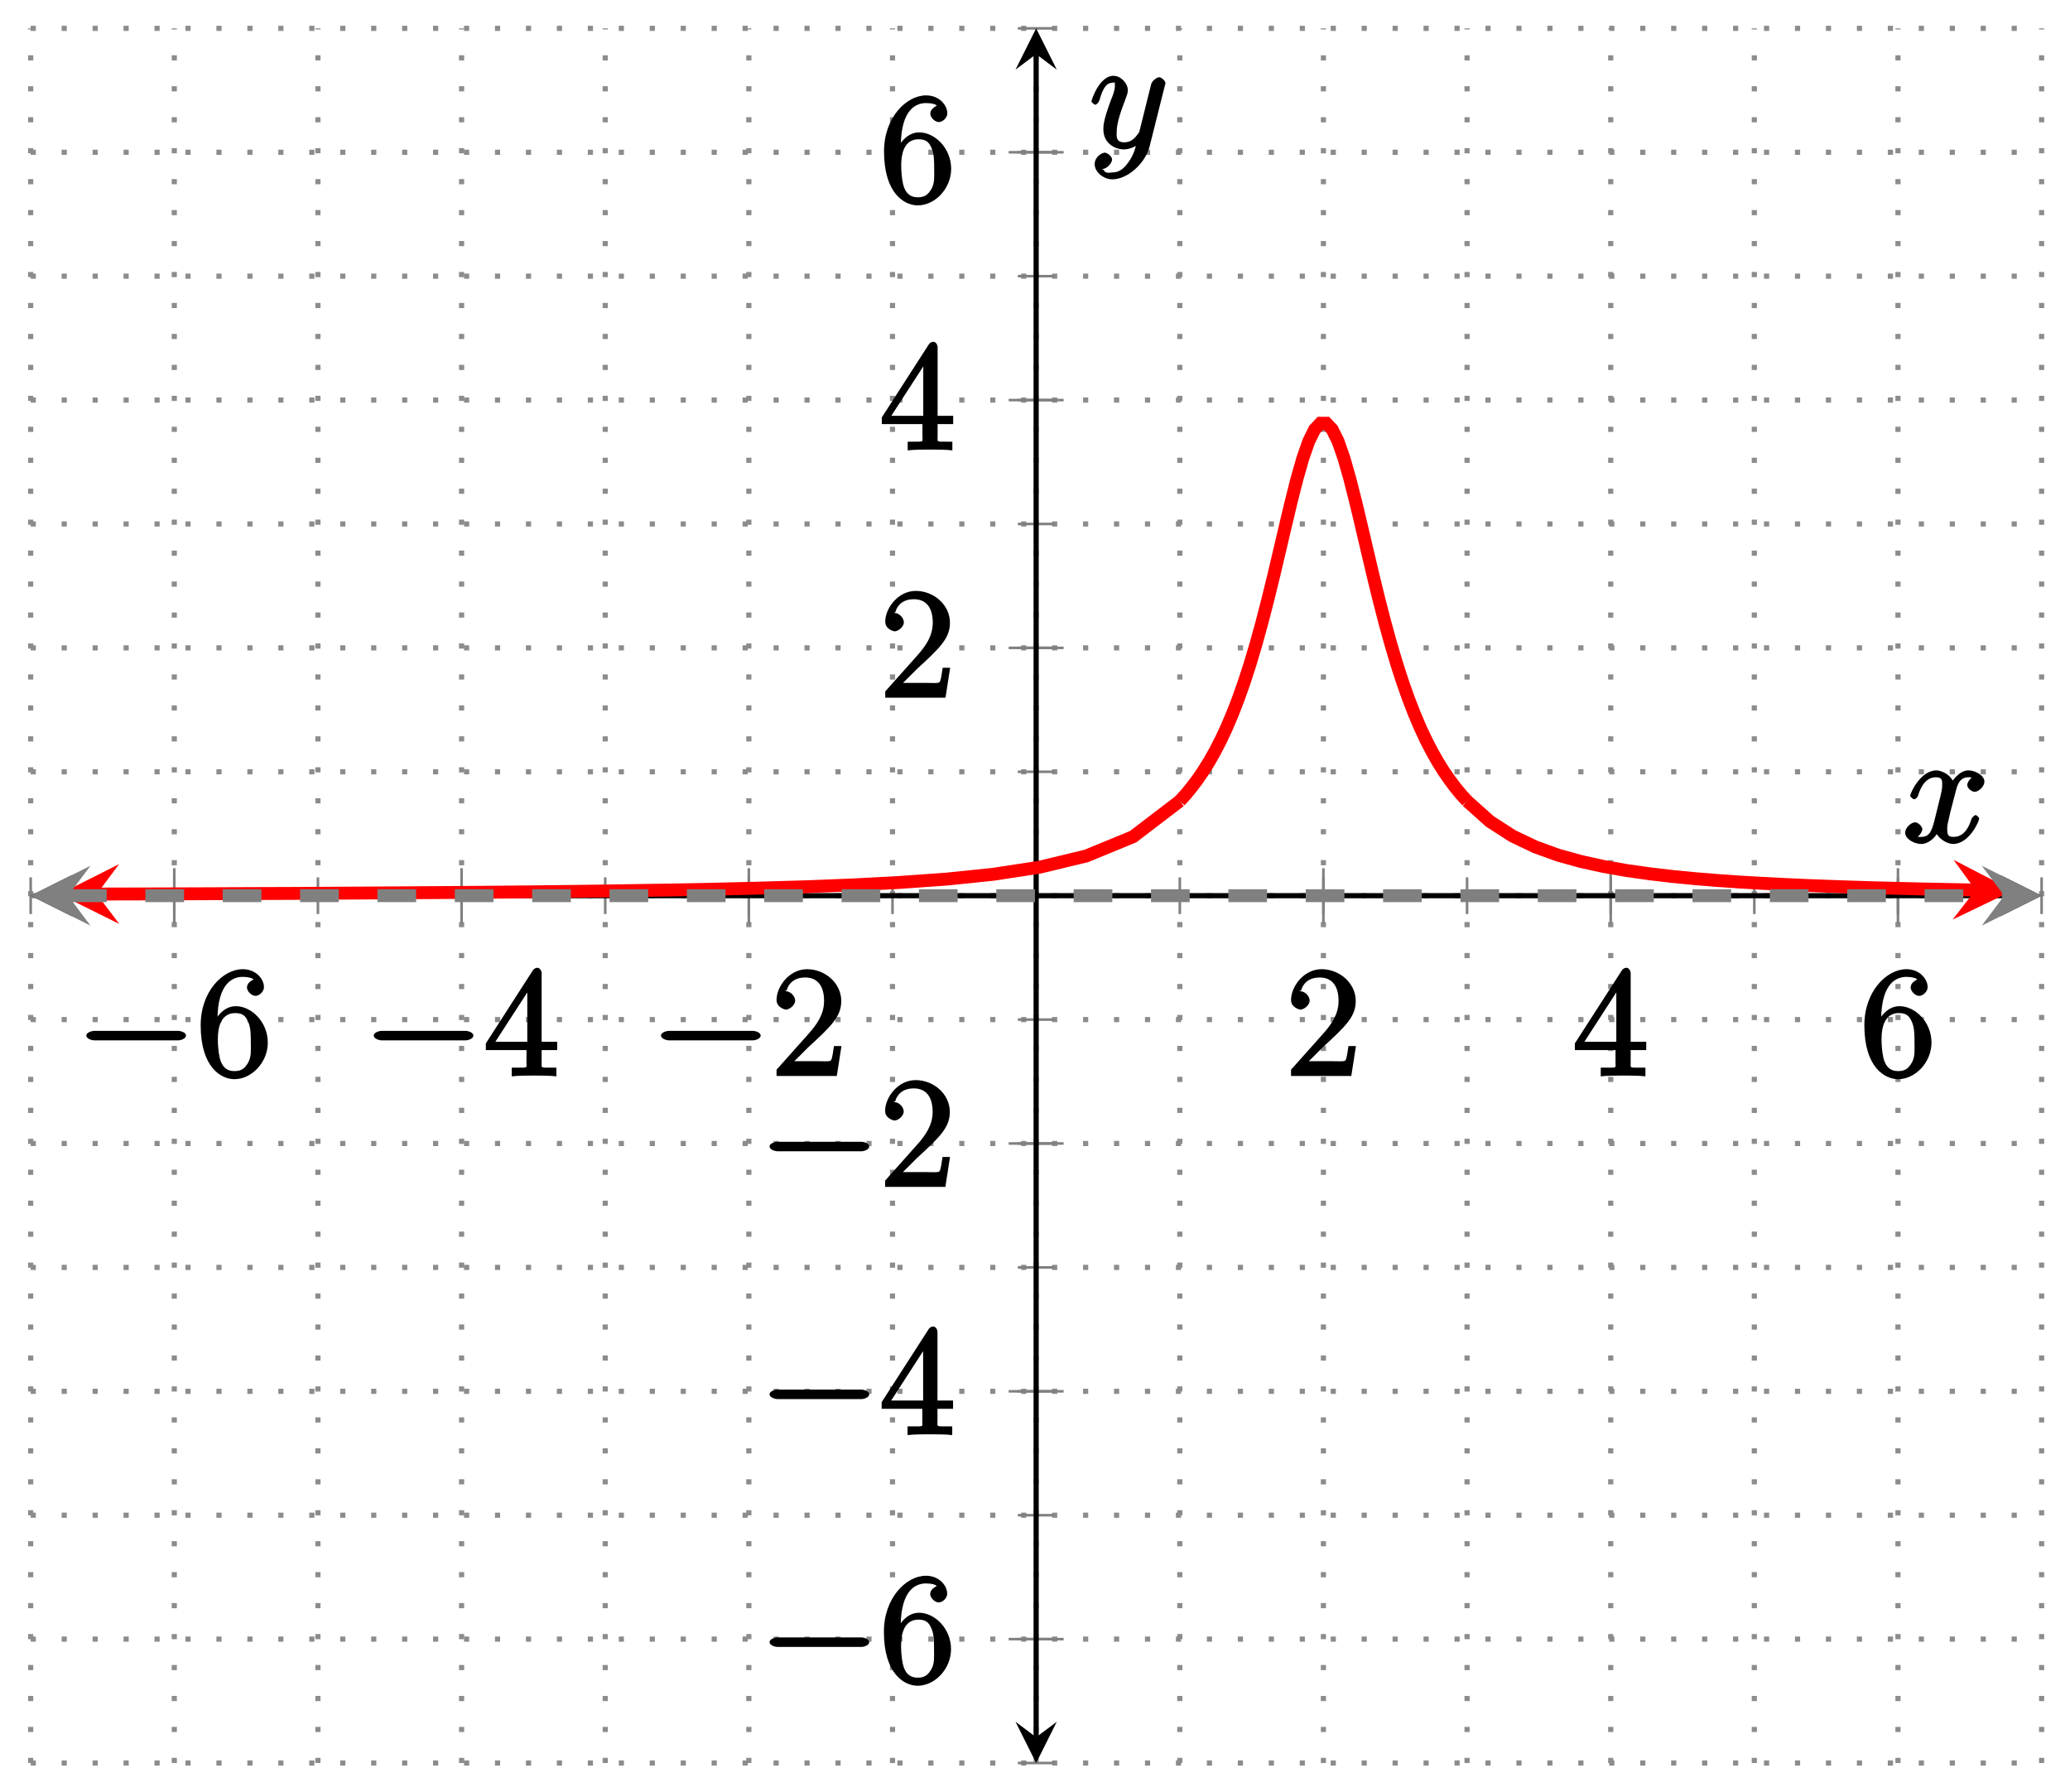
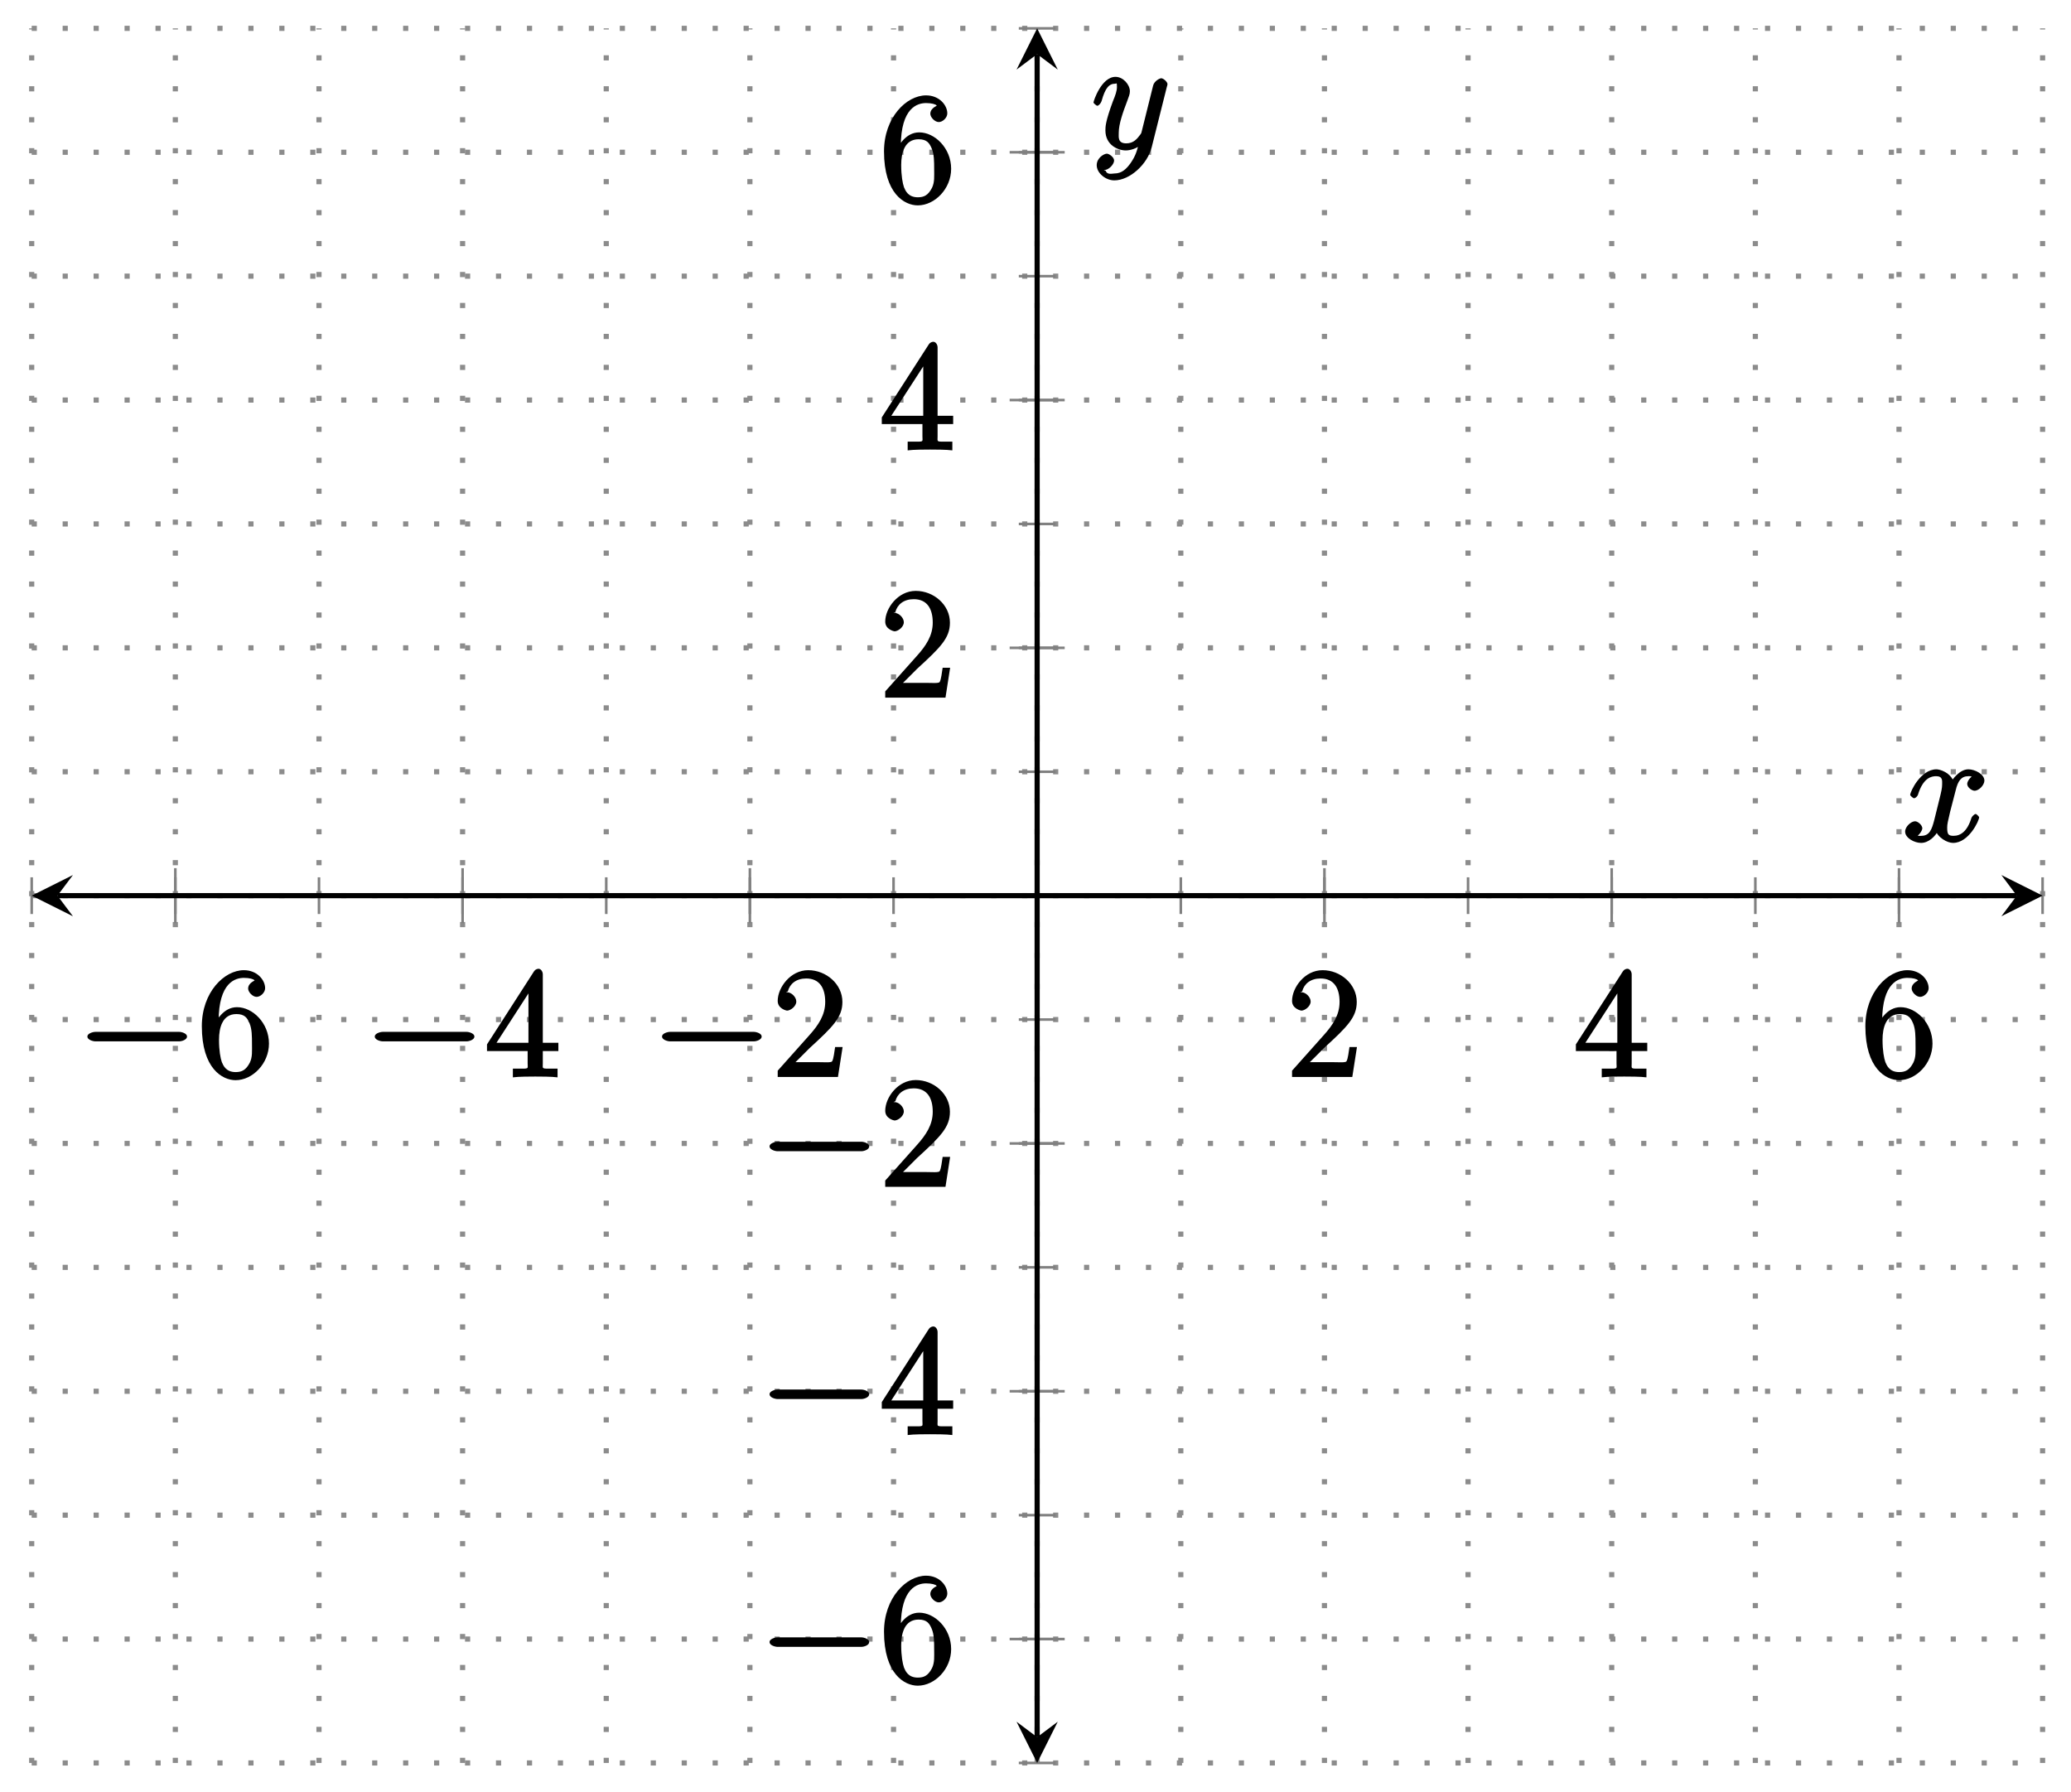
- <svg xmlns="http://www.w3.org/2000/svg" xmlns:xlink="http://www.w3.org/1999/xlink" width="159.97pt" height="138.42pt" viewBox="0 0 159.97 138.42" version="1.1">
+ <svg xmlns="http://www.w3.org/2000/svg" xmlns:xlink="http://www.w3.org/1999/xlink" width="160.05pt" height="138.42pt" viewBox="0 0 160.05 138.42" version="1.1">
  <defs>
    <g>
      <symbol overflow="visible" id="glyph0-0">
        <path style="stroke:none;" d="" />
      </symbol>
      <symbol overflow="visible" id="glyph0-1">
        <path style="stroke:none;" d="M 7.875 -2.75 C 8.078 -2.75 8.484 -2.875 8.484 -3.125 C 8.484 -3.359 8.078 -3.484 7.875 -3.484 L 1.406 -3.484 C 1.203 -3.484 0.781 -3.359 0.781 -3.125 C 0.781 -2.875 1.203 -2.75 1.406 -2.75 Z M 7.875 -2.75 " />
      </symbol>
      <symbol overflow="visible" id="glyph1-0">
        <path style="stroke:none;" d="" />
      </symbol>
      <symbol overflow="visible" id="glyph1-1">
        <path style="stroke:none;" d="M 1.625 -4.297 C 1.625 -7.328 2.938 -7.656 3.578 -7.656 C 4.016 -7.656 4.328 -7.562 4.391 -7.469 C 4.531 -7.469 3.906 -7.312 3.906 -6.828 C 3.906 -6.562 4.25 -6.188 4.562 -6.188 C 4.859 -6.188 5.219 -6.516 5.219 -6.859 C 5.219 -7.484 4.609 -8.25 3.578 -8.25 C 2.062 -8.25 0.328 -6.547 0.328 -3.922 C 0.328 -0.641 1.922 0.25 2.938 0.25 C 4.25 0.25 5.516 -1.031 5.516 -2.578 C 5.516 -4.172 4.25 -5.391 3.047 -5.391 C 1.984 -5.391 1.422 -4.312 1.297 -3.984 L 1.625 -3.984 Z M 2.938 -0.375 C 2.188 -0.375 1.984 -0.891 1.875 -1.141 C 1.766 -1.453 1.656 -2.031 1.656 -2.875 C 1.656 -3.812 1.922 -4.859 3 -4.859 C 3.656 -4.859 3.844 -4.547 4.016 -4.141 C 4.203 -3.703 4.203 -3.109 4.203 -2.594 C 4.203 -1.984 4.25 -1.547 4.031 -1.094 C 3.734 -0.531 3.422 -0.375 2.938 -0.375 Z M 2.938 -0.375 " />
      </symbol>
      <symbol overflow="visible" id="glyph1-2">
        <path style="stroke:none;" d="M 4.469 -7.922 C 4.469 -8.156 4.312 -8.359 4.141 -8.359 C 4.047 -8.359 3.891 -8.312 3.797 -8.172 L 0.156 -2.516 L 0.156 -2 L 3.297 -2 L 3.297 -1.047 C 3.297 -0.609 3.438 -0.641 2.562 -0.641 L 2.156 -0.641 L 2.156 0.031 C 2.609 -0.031 3.547 -0.031 3.891 -0.031 C 4.219 -0.031 5.172 -0.031 5.609 0.031 L 5.609 -0.641 L 5.219 -0.641 C 4.344 -0.641 4.469 -0.609 4.469 -1.047 L 4.469 -2 L 5.672 -2 L 5.672 -2.641 L 4.469 -2.641 Z M 3.359 -7 L 3.359 -2.641 L 0.891 -2.641 L 3.641 -6.891 Z M 3.359 -7 " />
      </symbol>
      <symbol overflow="visible" id="glyph1-3">
        <path style="stroke:none;" d="M 5.266 -2.312 L 4.859 -2.312 C 4.797 -1.953 4.75 -1.406 4.625 -1.203 C 4.547 -1.094 3.984 -1.141 3.625 -1.141 L 1.406 -1.141 L 1.516 -0.891 C 1.844 -1.156 2.562 -1.922 2.875 -2.219 C 4.703 -3.891 5.422 -4.609 5.422 -5.797 C 5.422 -7.172 4.172 -8.25 2.781 -8.25 C 1.406 -8.25 0.422 -6.906 0.422 -5.875 C 0.422 -5.266 1.109 -5.125 1.141 -5.125 C 1.406 -5.125 1.859 -5.453 1.859 -5.828 C 1.859 -6.172 1.484 -6.547 1.141 -6.547 C 1.047 -6.547 1.016 -6.547 1.203 -6.609 C 1.359 -7.203 1.859 -7.609 2.625 -7.609 C 3.641 -7.609 4.094 -6.891 4.094 -5.797 C 4.094 -4.781 3.562 -4 2.875 -3.234 L 0.422 -0.484 L 0.422 0 L 5.078 0 L 5.438 -2.312 Z M 5.266 -2.312 " />
      </symbol>
      <symbol overflow="visible" id="glyph2-0">
        <path style="stroke:none;" d="" />
      </symbol>
      <symbol overflow="visible" id="glyph2-1">
        <path style="stroke:none;" d="M 5.672 -5.172 C 5.281 -5.109 4.969 -4.656 4.969 -4.438 C 4.969 -4.141 5.359 -3.906 5.531 -3.906 C 5.891 -3.906 6.297 -4.359 6.297 -4.688 C 6.297 -5.188 5.562 -5.562 5.062 -5.562 C 4.344 -5.562 3.766 -4.703 3.656 -4.469 L 3.984 -4.469 C 3.703 -5.359 2.812 -5.562 2.594 -5.562 C 1.375 -5.562 0.562 -3.844 0.562 -3.578 C 0.562 -3.531 0.781 -3.328 0.859 -3.328 C 0.953 -3.328 1.094 -3.438 1.156 -3.578 C 1.562 -4.922 2.219 -5.031 2.562 -5.031 C 3.094 -5.031 3.031 -4.672 3.031 -4.391 C 3.031 -4.125 2.969 -3.844 2.828 -3.281 L 2.422 -1.641 C 2.234 -0.922 2.062 -0.422 1.422 -0.422 C 1.359 -0.422 1.172 -0.375 0.922 -0.531 L 0.812 -0.281 C 1.25 -0.359 1.5 -0.859 1.5 -1 C 1.5 -1.25 1.156 -1.547 0.938 -1.547 C 0.641 -1.547 0.172 -1.141 0.172 -0.75 C 0.172 -0.25 0.891 0.125 1.406 0.125 C 1.984 0.125 2.5 -0.375 2.75 -0.859 L 2.469 -0.969 C 2.672 -0.266 3.438 0.125 3.875 0.125 C 5.094 0.125 5.891 -1.594 5.891 -1.859 C 5.891 -1.906 5.688 -2.109 5.625 -2.109 C 5.516 -2.109 5.328 -1.906 5.297 -1.812 C 4.969 -0.75 4.453 -0.422 3.906 -0.422 C 3.484 -0.422 3.422 -0.578 3.422 -1.062 C 3.422 -1.328 3.469 -1.516 3.656 -2.312 L 4.078 -3.938 C 4.25 -4.656 4.5 -5.031 5.062 -5.031 C 5.078 -5.031 5.297 -5.062 5.547 -4.906 Z M 5.672 -5.172 " />
      </symbol>
      <symbol overflow="visible" id="glyph2-2">
        <path style="stroke:none;" d="M 3.031 1.094 C 2.703 1.547 2.359 1.906 1.766 1.906 C 1.625 1.906 1.203 2.031 1.109 1.703 C 0.906 1.641 0.969 1.641 0.984 1.641 C 1.344 1.641 1.75 1.188 1.75 0.906 C 1.75 0.641 1.359 0.375 1.188 0.375 C 0.984 0.375 0.406 0.688 0.406 1.266 C 0.406 1.875 1.094 2.438 1.766 2.438 C 2.969 2.438 4.328 1.188 4.656 -0.125 L 5.828 -4.797 C 5.844 -4.859 5.875 -4.922 5.875 -5 C 5.875 -5.172 5.562 -5.453 5.391 -5.453 C 5.281 -5.453 4.859 -5.25 4.766 -4.891 L 3.891 -1.375 C 3.828 -1.156 3.875 -1.25 3.781 -1.109 C 3.531 -0.781 3.266 -0.422 2.688 -0.422 C 2.016 -0.422 2.109 -0.922 2.109 -1.25 C 2.109 -1.922 2.438 -2.844 2.766 -3.703 C 2.891 -4.047 2.969 -4.219 2.969 -4.453 C 2.969 -4.953 2.453 -5.562 1.859 -5.562 C 0.766 -5.562 0.156 -3.688 0.156 -3.578 C 0.156 -3.531 0.375 -3.328 0.453 -3.328 C 0.562 -3.328 0.734 -3.531 0.781 -3.688 C 1.062 -4.703 1.359 -5.031 1.828 -5.031 C 1.938 -5.031 1.969 -5.172 1.969 -4.781 C 1.969 -4.469 1.844 -4.125 1.656 -3.672 C 1.078 -2.109 1.078 -1.703 1.078 -1.422 C 1.078 -0.281 2.062 0.125 2.656 0.125 C 3 0.125 3.531 -0.031 3.844 -0.344 L 3.688 -0.516 C 3.516 0.141 3.438 0.5 3.031 1.094 Z M 3.031 1.094 " />
      </symbol>
    </g>
-     <clipPath id="clip1">
-       <path d="M 2.371 47 L 106 47 L 106 84 L 2.371 84 Z M 2.371 47 " />
-     </clipPath>
-     <clipPath id="clip2">
-       <path d="M 99 47 L 157.777 47 L 157.777 83 L 99 83 Z M 99 47 " />
-     </clipPath>
-     <clipPath id="clip3">
-       <path d="M 2.371 66 L 7 66 L 7 72 L 2.371 72 Z M 2.371 66 " />
-     </clipPath>
-     <clipPath id="clip4">
-       <path d="M 153 66 L 157.777 66 L 157.777 72 L 153 72 Z M 153 66 " />
-     </clipPath>
  </defs>
  <g id="surface1">
-     <path style="fill:none;stroke-width:0.399;stroke-linecap:butt;stroke-linejoin:miter;stroke:rgb(54.999%,54.999%,54.999%);stroke-opacity:1;stroke-dasharray:0.399,1.993;stroke-miterlimit:10;" d="M 0.001 -0 L 0.001 134.039 M 11.099 -0 L 11.099 134.039 M 22.2 -0 L 22.2 134.039 M 33.302 -0 L 33.302 134.039 M 44.403 -0 L 44.403 134.039 M 55.501 -0 L 55.501 134.039 M 66.603 -0 L 66.603 134.039 M 77.704 -0 L 77.704 134.039 M 88.806 -0 L 88.806 134.039 M 99.903 -0 L 99.903 134.039 M 111.005 -0 L 111.005 134.039 M 122.107 -0 L 122.107 134.039 M 133.204 -0 L 133.204 134.039 M 144.306 -0 L 144.306 134.039 M 155.407 -0 L 155.407 134.039 " transform="matrix(1,0,0,-1,2.37,136.23)" />
-     <path style="fill:none;stroke-width:0.399;stroke-linecap:butt;stroke-linejoin:miter;stroke:rgb(54.999%,54.999%,54.999%);stroke-opacity:1;stroke-dasharray:0.399,1.993;stroke-miterlimit:10;" d="M 0.001 -0 L 155.407 -0 M 0.001 9.574 L 155.407 9.574 M 0.001 19.148 L 155.407 19.148 M 0.001 28.722 L 155.407 28.722 M 0.001 38.296 L 155.407 38.296 M 0.001 47.871 L 155.407 47.871 M 0.001 57.445 L 155.407 57.445 M 0.001 67.019 L 155.407 67.019 M 0.001 76.593 L 155.407 76.593 M 0.001 86.168 L 155.407 86.168 M 0.001 95.742 L 155.407 95.742 M 0.001 105.316 L 155.407 105.316 M 0.001 114.89 L 155.407 114.89 M 0.001 124.464 L 155.407 124.464 M 0.001 134.039 L 155.407 134.039 " transform="matrix(1,0,0,-1,2.37,136.23)" />
-     <path style="fill:none;stroke-width:0.199;stroke-linecap:butt;stroke-linejoin:miter;stroke:rgb(50%,50%,50%);stroke-opacity:1;stroke-miterlimit:10;" d="M 0.001 65.601 L 0.001 68.437 M 11.099 65.601 L 11.099 68.437 M 22.2 65.601 L 22.2 68.437 M 33.302 65.601 L 33.302 68.437 M 44.403 65.601 L 44.403 68.437 M 55.501 65.601 L 55.501 68.437 M 66.603 65.601 L 66.603 68.437 M 77.704 65.601 L 77.704 68.437 M 88.806 65.601 L 88.806 68.437 M 99.903 65.601 L 99.903 68.437 M 111.005 65.601 L 111.005 68.437 M 122.107 65.601 L 122.107 68.437 M 133.204 65.601 L 133.204 68.437 M 144.306 65.601 L 144.306 68.437 M 155.407 65.601 L 155.407 68.437 " transform="matrix(1,0,0,-1,2.37,136.23)" />
-     <path style="fill:none;stroke-width:0.199;stroke-linecap:butt;stroke-linejoin:miter;stroke:rgb(50%,50%,50%);stroke-opacity:1;stroke-miterlimit:10;" d="M 11.099 64.894 L 11.099 69.144 M 33.302 64.894 L 33.302 69.144 M 55.501 64.894 L 55.501 69.144 M 99.903 64.894 L 99.903 69.144 M 122.107 64.894 L 122.107 69.144 M 144.306 64.894 L 144.306 69.144 " transform="matrix(1,0,0,-1,2.37,136.23)" />
-     <path style="fill:none;stroke-width:0.199;stroke-linecap:butt;stroke-linejoin:miter;stroke:rgb(50%,50%,50%);stroke-opacity:1;stroke-miterlimit:10;" d="M 76.286 -0 L 79.122 -0 M 76.286 9.574 L 79.122 9.574 M 76.286 19.148 L 79.122 19.148 M 76.286 28.722 L 79.122 28.722 M 76.286 38.296 L 79.122 38.296 M 76.286 47.871 L 79.122 47.871 M 76.286 57.445 L 79.122 57.445 M 76.286 67.019 L 79.122 67.019 M 76.286 76.593 L 79.122 76.593 M 76.286 86.168 L 79.122 86.168 M 76.286 95.742 L 79.122 95.742 M 76.286 105.316 L 79.122 105.316 M 76.286 114.89 L 79.122 114.89 M 76.286 124.464 L 79.122 124.464 M 76.286 134.039 L 79.122 134.039 " transform="matrix(1,0,0,-1,2.37,136.23)" />
-     <path style="fill:none;stroke-width:0.199;stroke-linecap:butt;stroke-linejoin:miter;stroke:rgb(50%,50%,50%);stroke-opacity:1;stroke-miterlimit:10;" d="M 75.579 9.574 L 79.829 9.574 M 75.579 28.722 L 79.829 28.722 M 75.579 47.871 L 79.829 47.871 M 75.579 86.168 L 79.829 86.168 M 75.579 105.316 L 79.829 105.316 M 75.579 124.464 L 79.829 124.464 " transform="matrix(1,0,0,-1,2.37,136.23)" />
-     <path style="fill:none;stroke-width:0.399;stroke-linecap:butt;stroke-linejoin:miter;stroke:rgb(0%,0%,0%);stroke-opacity:1;stroke-miterlimit:10;" d="M 1.993 67.019 L 153.415 67.019 " transform="matrix(1,0,0,-1,2.37,136.23)" />
-     <path style=" stroke:none;fill-rule:nonzero;fill:rgb(0%,0%,0%);fill-opacity:1;" d="M 2.371 69.211 L 5.559 70.805 L 4.363 69.211 L 5.559 67.617 " />
-     <path style=" stroke:none;fill-rule:nonzero;fill:rgb(0%,0%,0%);fill-opacity:1;" d="M 157.777 69.211 L 154.59 67.617 L 155.785 69.211 L 154.59 70.805 " />
-     <path style="fill:none;stroke-width:0.399;stroke-linecap:butt;stroke-linejoin:miter;stroke:rgb(0%,0%,0%);stroke-opacity:1;stroke-miterlimit:10;" d="M 77.704 1.992 L 77.704 132.046 " transform="matrix(1,0,0,-1,2.37,136.23)" />
-     <path style=" stroke:none;fill-rule:nonzero;fill:rgb(0%,0%,0%);fill-opacity:1;" d="M 80.074 136.23 L 81.668 133.043 L 80.074 134.238 L 78.48 133.043 " />
-     <path style=" stroke:none;fill-rule:nonzero;fill:rgb(0%,0%,0%);fill-opacity:1;" d="M 80.074 2.191 L 78.48 5.379 L 80.074 4.184 L 81.668 5.379 " />
+     <path style="fill:none;stroke-width:0.399;stroke-linecap:butt;stroke-linejoin:miter;stroke:rgb(54.999%,54.999%,54.999%);stroke-opacity:1;stroke-dasharray:0.399,1.993;stroke-miterlimit:10;" d="M -0.001 -0 L -0.001 134.039 M 11.101 -0 L 11.101 134.039 M 22.202 -0 L 22.202 134.039 M 33.3 -0 L 33.3 134.039 M 44.402 -0 L 44.402 134.039 M 55.503 -0 L 55.503 134.039 M 66.605 -0 L 66.605 134.039 M 77.702 -0 L 77.702 134.039 M 88.804 -0 L 88.804 134.039 M 99.905 -0 L 99.905 134.039 M 111.003 -0 L 111.003 134.039 M 122.105 -0 L 122.105 134.039 M 133.206 -0 L 133.206 134.039 M 144.308 -0 L 144.308 134.039 M 155.405 -0 L 155.405 134.039 " transform="matrix(1,0,0,-1,2.45,136.23)" />
+     <path style="fill:none;stroke-width:0.399;stroke-linecap:butt;stroke-linejoin:miter;stroke:rgb(54.999%,54.999%,54.999%);stroke-opacity:1;stroke-dasharray:0.399,1.993;stroke-miterlimit:10;" d="M -0.001 -0 L 155.405 -0 M -0.001 9.574 L 155.405 9.574 M -0.001 19.148 L 155.405 19.148 M -0.001 28.722 L 155.405 28.722 M -0.001 38.296 L 155.405 38.296 M -0.001 47.871 L 155.405 47.871 M -0.001 57.445 L 155.405 57.445 M -0.001 67.019 L 155.405 67.019 M -0.001 76.593 L 155.405 76.593 M -0.001 86.168 L 155.405 86.168 M -0.001 95.742 L 155.405 95.742 M -0.001 105.316 L 155.405 105.316 M -0.001 114.89 L 155.405 114.89 M -0.001 124.464 L 155.405 124.464 M -0.001 134.039 L 155.405 134.039 " transform="matrix(1,0,0,-1,2.45,136.23)" />
+     <path style="fill:none;stroke-width:0.199;stroke-linecap:butt;stroke-linejoin:miter;stroke:rgb(50%,50%,50%);stroke-opacity:1;stroke-miterlimit:10;" d="M -0.001 65.601 L -0.001 68.437 M 11.101 65.601 L 11.101 68.437 M 22.202 65.601 L 22.202 68.437 M 33.3 65.601 L 33.3 68.437 M 44.402 65.601 L 44.402 68.437 M 55.503 65.601 L 55.503 68.437 M 66.605 65.601 L 66.605 68.437 M 77.702 65.601 L 77.702 68.437 M 88.804 65.601 L 88.804 68.437 M 99.905 65.601 L 99.905 68.437 M 111.003 65.601 L 111.003 68.437 M 122.105 65.601 L 122.105 68.437 M 133.206 65.601 L 133.206 68.437 M 144.308 65.601 L 144.308 68.437 M 155.405 65.601 L 155.405 68.437 " transform="matrix(1,0,0,-1,2.45,136.23)" />
+     <path style="fill:none;stroke-width:0.199;stroke-linecap:butt;stroke-linejoin:miter;stroke:rgb(50%,50%,50%);stroke-opacity:1;stroke-miterlimit:10;" d="M 11.101 64.894 L 11.101 69.144 M 33.3 64.894 L 33.3 69.144 M 55.503 64.894 L 55.503 69.144 M 99.905 64.894 L 99.905 69.144 M 122.105 64.894 L 122.105 69.144 M 144.308 64.894 L 144.308 69.144 " transform="matrix(1,0,0,-1,2.45,136.23)" />
+     <path style="fill:none;stroke-width:0.199;stroke-linecap:butt;stroke-linejoin:miter;stroke:rgb(50%,50%,50%);stroke-opacity:1;stroke-miterlimit:10;" d="M 76.284 -0 L 79.12 -0 M 76.284 9.574 L 79.12 9.574 M 76.284 19.148 L 79.12 19.148 M 76.284 28.722 L 79.12 28.722 M 76.284 38.296 L 79.12 38.296 M 76.284 47.871 L 79.12 47.871 M 76.284 57.445 L 79.12 57.445 M 76.284 67.019 L 79.12 67.019 M 76.284 76.593 L 79.12 76.593 M 76.284 86.168 L 79.12 86.168 M 76.284 95.742 L 79.12 95.742 M 76.284 105.316 L 79.12 105.316 M 76.284 114.89 L 79.12 114.89 M 76.284 124.464 L 79.12 124.464 M 76.284 134.039 L 79.12 134.039 " transform="matrix(1,0,0,-1,2.45,136.23)" />
+     <path style="fill:none;stroke-width:0.199;stroke-linecap:butt;stroke-linejoin:miter;stroke:rgb(50%,50%,50%);stroke-opacity:1;stroke-miterlimit:10;" d="M 75.577 9.574 L 79.831 9.574 M 75.577 28.722 L 79.831 28.722 M 75.577 47.871 L 79.831 47.871 M 75.577 86.168 L 79.831 86.168 M 75.577 105.316 L 79.831 105.316 M 75.577 124.464 L 79.831 124.464 " transform="matrix(1,0,0,-1,2.45,136.23)" />
+     <path style="fill:none;stroke-width:0.399;stroke-linecap:butt;stroke-linejoin:miter;stroke:rgb(0%,0%,0%);stroke-opacity:1;stroke-miterlimit:10;" d="M 1.991 67.019 L 153.413 67.019 " transform="matrix(1,0,0,-1,2.45,136.23)" />
+     <path style=" stroke:none;fill-rule:nonzero;fill:rgb(0%,0%,0%);fill-opacity:1;" d="M 2.449 69.211 L 5.637 70.805 L 4.441 69.211 L 5.637 67.617 " />
+     <path style=" stroke:none;fill-rule:nonzero;fill:rgb(0%,0%,0%);fill-opacity:1;" d="M 157.855 69.211 L 154.668 67.617 L 155.863 69.211 L 154.668 70.805 " />
+     <path style="fill:none;stroke-width:0.399;stroke-linecap:butt;stroke-linejoin:miter;stroke:rgb(0%,0%,0%);stroke-opacity:1;stroke-miterlimit:10;" d="M 77.702 1.992 L 77.702 132.046 " transform="matrix(1,0,0,-1,2.45,136.23)" />
+     <path style=" stroke:none;fill-rule:nonzero;fill:rgb(0%,0%,0%);fill-opacity:1;" d="M 80.152 136.23 L 81.746 133.043 L 80.152 134.238 L 78.559 133.043 " />
+     <path style=" stroke:none;fill-rule:nonzero;fill:rgb(0%,0%,0%);fill-opacity:1;" d="M 80.152 2.191 L 78.559 5.379 L 80.152 4.184 L 81.746 5.379 " />
    <g style="fill:rgb(0%,0%,0%);fill-opacity:1;">
-       <use xlink:href="#glyph0-1" x="5.89" y="83.14" />
+       <use xlink:href="#glyph0-1" x="5.97" y="83.22" />
    </g>
    <g style="fill:rgb(0%,0%,0%);fill-opacity:1;">
-       <use xlink:href="#glyph1-1" x="15.18" y="83.14" />
+       <use xlink:href="#glyph1-1" x="15.27" y="83.22" />
    </g>
    <g style="fill:rgb(0%,0%,0%);fill-opacity:1;">
-       <use xlink:href="#glyph0-1" x="28.1" y="83.14" />
+       <use xlink:href="#glyph0-1" x="28.18" y="83.22" />
    </g>
    <g style="fill:rgb(0%,0%,0%);fill-opacity:1;">
-       <use xlink:href="#glyph1-2" x="37.39" y="83.14" />
+       <use xlink:href="#glyph1-2" x="37.48" y="83.22" />
    </g>
    <g style="fill:rgb(0%,0%,0%);fill-opacity:1;">
-       <use xlink:href="#glyph0-1" x="50.3" y="83.14" />
+       <use xlink:href="#glyph0-1" x="50.38" y="83.22" />
    </g>
    <g style="fill:rgb(0%,0%,0%);fill-opacity:1;">
-       <use xlink:href="#glyph1-3" x="59.59" y="83.14" />
+       <use xlink:href="#glyph1-3" x="59.68" y="83.22" />
    </g>
    <g style="fill:rgb(0%,0%,0%);fill-opacity:1;">
-       <use xlink:href="#glyph1-3" x="99.35" y="83.14" />
+       <use xlink:href="#glyph1-3" x="99.43" y="83.22" />
    </g>
    <g style="fill:rgb(0%,0%,0%);fill-opacity:1;">
-       <use xlink:href="#glyph1-2" x="121.55" y="83.14" />
+       <use xlink:href="#glyph1-2" x="121.63" y="83.22" />
    </g>
    <g style="fill:rgb(0%,0%,0%);fill-opacity:1;">
-       <use xlink:href="#glyph1-1" x="143.75" y="83.14" />
+       <use xlink:href="#glyph1-1" x="143.83" y="83.22" />
    </g>
    <g style="fill:rgb(0%,0%,0%);fill-opacity:1;">
      <use xlink:href="#glyph0-1" x="58.69" y="130.01" />
    </g>
    <g style="fill:rgb(0%,0%,0%);fill-opacity:1;">
-       <use xlink:href="#glyph1-1" x="67.98" y="130.01" />
+       <use xlink:href="#glyph1-1" x="67.99" y="130.01" />
    </g>
    <g style="fill:rgb(0%,0%,0%);fill-opacity:1;">
      <use xlink:href="#glyph0-1" x="58.69" y="110.86" />
    </g>
    <g style="fill:rgb(0%,0%,0%);fill-opacity:1;">
-       <use xlink:href="#glyph1-2" x="67.98" y="110.86" />
+       <use xlink:href="#glyph1-2" x="67.99" y="110.86" />
    </g>
    <g style="fill:rgb(0%,0%,0%);fill-opacity:1;">
      <use xlink:href="#glyph0-1" x="58.69" y="91.71" />
    </g>
    <g style="fill:rgb(0%,0%,0%);fill-opacity:1;">
-       <use xlink:href="#glyph1-3" x="67.98" y="91.71" />
+       <use xlink:href="#glyph1-3" x="67.99" y="91.71" />
    </g>
    <g style="fill:rgb(0%,0%,0%);fill-opacity:1;">
      <use xlink:href="#glyph1-3" x="67.99" y="53.91" />
    </g>
    <g style="fill:rgb(0%,0%,0%);fill-opacity:1;">
      <use xlink:href="#glyph1-2" x="67.99" y="34.77" />
    </g>
    <g style="fill:rgb(0%,0%,0%);fill-opacity:1;">
      <use xlink:href="#glyph1-1" x="67.99" y="15.62" />
    </g>
-     <path style="fill:none;stroke-width:0.996;stroke-linecap:butt;stroke-linejoin:miter;stroke:rgb(100%,0%,0%);stroke-opacity:1;stroke-miterlimit:10;" d="M 88.806 74.335 L 89.255 74.832 L 89.708 75.382 L 90.161 75.98 L 90.614 76.64 L 91.067 77.367 L 91.521 78.168 L 91.974 79.046 L 92.427 80.015 L 92.88 81.078 L 93.333 82.25 L 93.786 83.535 L 94.239 84.933 L 94.692 86.457 L 95.146 88.101 L 95.599 89.855 L 96.052 91.703 L 96.505 93.621 L 96.958 95.554 L 97.411 97.453 L 97.864 99.242 L 98.317 100.828 L 98.771 102.125 L 99.224 103.046 L 99.677 103.527 L 100.13 103.527 L 100.583 103.046 L 101.036 102.128 L 101.489 100.832 L 101.942 99.242 L 102.396 97.457 L 102.849 95.558 L 103.302 93.621 L 103.755 91.707 L 104.208 89.855 L 104.661 88.101 L 105.114 86.46 L 105.567 84.937 L 106.021 83.535 L 106.474 82.25 L 106.927 81.082 L 107.38 80.015 L 107.833 79.046 L 108.286 78.168 L 108.739 77.367 L 109.192 76.644 L 109.646 75.984 L 110.099 75.382 L 110.552 74.832 L 111.005 74.335 " transform="matrix(1,0,0,-1,2.37,136.23)" />
-     <g clip-path="url(#clip1)" clip-rule="nonzero">
-       <path style="fill:none;stroke-width:0.996;stroke-linecap:butt;stroke-linejoin:miter;stroke:rgb(100%,0%,0%);stroke-opacity:1;stroke-miterlimit:10;" d="M 5.11 67.144 L 5.829 67.148 L 9.435 67.156 L 13.044 67.168 L 16.65 67.183 L 20.259 67.195 L 23.864 67.214 L 27.474 67.234 L 31.083 67.257 L 34.689 67.281 L 38.298 67.312 L 41.903 67.351 L 45.513 67.398 L 49.118 67.453 L 52.728 67.519 L 56.333 67.605 L 59.943 67.71 L 63.552 67.851 L 67.157 68.043 L 70.767 68.3 L 74.372 68.671 L 77.982 69.222 L 81.587 70.093 L 85.196 71.578 L 88.806 74.335 " transform="matrix(1,0,0,-1,2.37,136.23)" />
-     </g>
-     <path style=" stroke:none;fill-rule:nonzero;fill:rgb(100%,0%,0%);fill-opacity:1;" d="M 4.59 69.094 L 9.219 71.395 L 7.48 69.086 L 9.207 66.77 " />
-     <g clip-path="url(#clip2)" clip-rule="nonzero">
-       <path style="fill:none;stroke-width:0.996;stroke-linecap:butt;stroke-linejoin:miter;stroke:rgb(100%,0%,0%);stroke-opacity:1;stroke-miterlimit:10;" d="M 111.005 74.335 L 112.763 72.761 L 114.521 71.628 L 116.278 70.789 L 118.036 70.152 L 119.794 69.664 L 121.552 69.277 L 123.31 68.968 L 125.064 68.718 L 126.821 68.511 L 128.579 68.339 L 130.337 68.195 L 132.095 68.074 L 133.853 67.972 L 135.61 67.882 L 137.368 67.804 L 139.126 67.738 L 140.884 67.679 L 142.642 67.625 L 146.157 67.539 L 149.673 67.468 L 151.431 67.437 L 150.298 67.457 " transform="matrix(1,0,0,-1,2.37,136.23)" />
-     </g>
-     <path style=" stroke:none;fill-rule:nonzero;fill:rgb(100%,0%,0%);fill-opacity:1;" d="M 155.555 68.816 L 150.969 66.438 L 152.668 68.773 L 150.898 71.059 " />
-     <path style="fill:none;stroke-width:0.996;stroke-linecap:butt;stroke-linejoin:miter;stroke:rgb(50%,50%,50%);stroke-opacity:1;stroke-dasharray:2.989,2.989;stroke-miterlimit:10;" d="M 2.888 67.019 L 152.517 67.019 " transform="matrix(1,0,0,-1,2.37,136.23)" />
-     <g clip-path="url(#clip3)" clip-rule="nonzero">
-       <path style=" stroke:none;fill-rule:nonzero;fill:rgb(50%,50%,50%);fill-opacity:1;" d="M 2.371 69.211 L 6.992 71.523 L 5.258 69.211 L 6.992 66.898 " />
-     </g>
-     <g clip-path="url(#clip4)" clip-rule="nonzero">
-       <path style=" stroke:none;fill-rule:nonzero;fill:rgb(50%,50%,50%);fill-opacity:1;" d="M 157.777 69.211 L 153.152 66.898 L 154.887 69.211 L 153.152 71.523 " />
+     <g style="fill:rgb(0%,0%,0%);fill-opacity:1;">
+       <use xlink:href="#glyph2-1" x="147.06" y="65.01" />
    </g>
    <g style="fill:rgb(0%,0%,0%);fill-opacity:1;">
-       <use xlink:href="#glyph2-1" x="147.06" y="65.09" />
-     </g>
-     <g style="fill:rgb(0%,0%,0%);fill-opacity:1;">
-       <use xlink:href="#glyph2-2" x="84.19" y="11.42" />
+       <use xlink:href="#glyph2-2" x="84.35" y="11.5" />
    </g>
  </g>
</svg>
